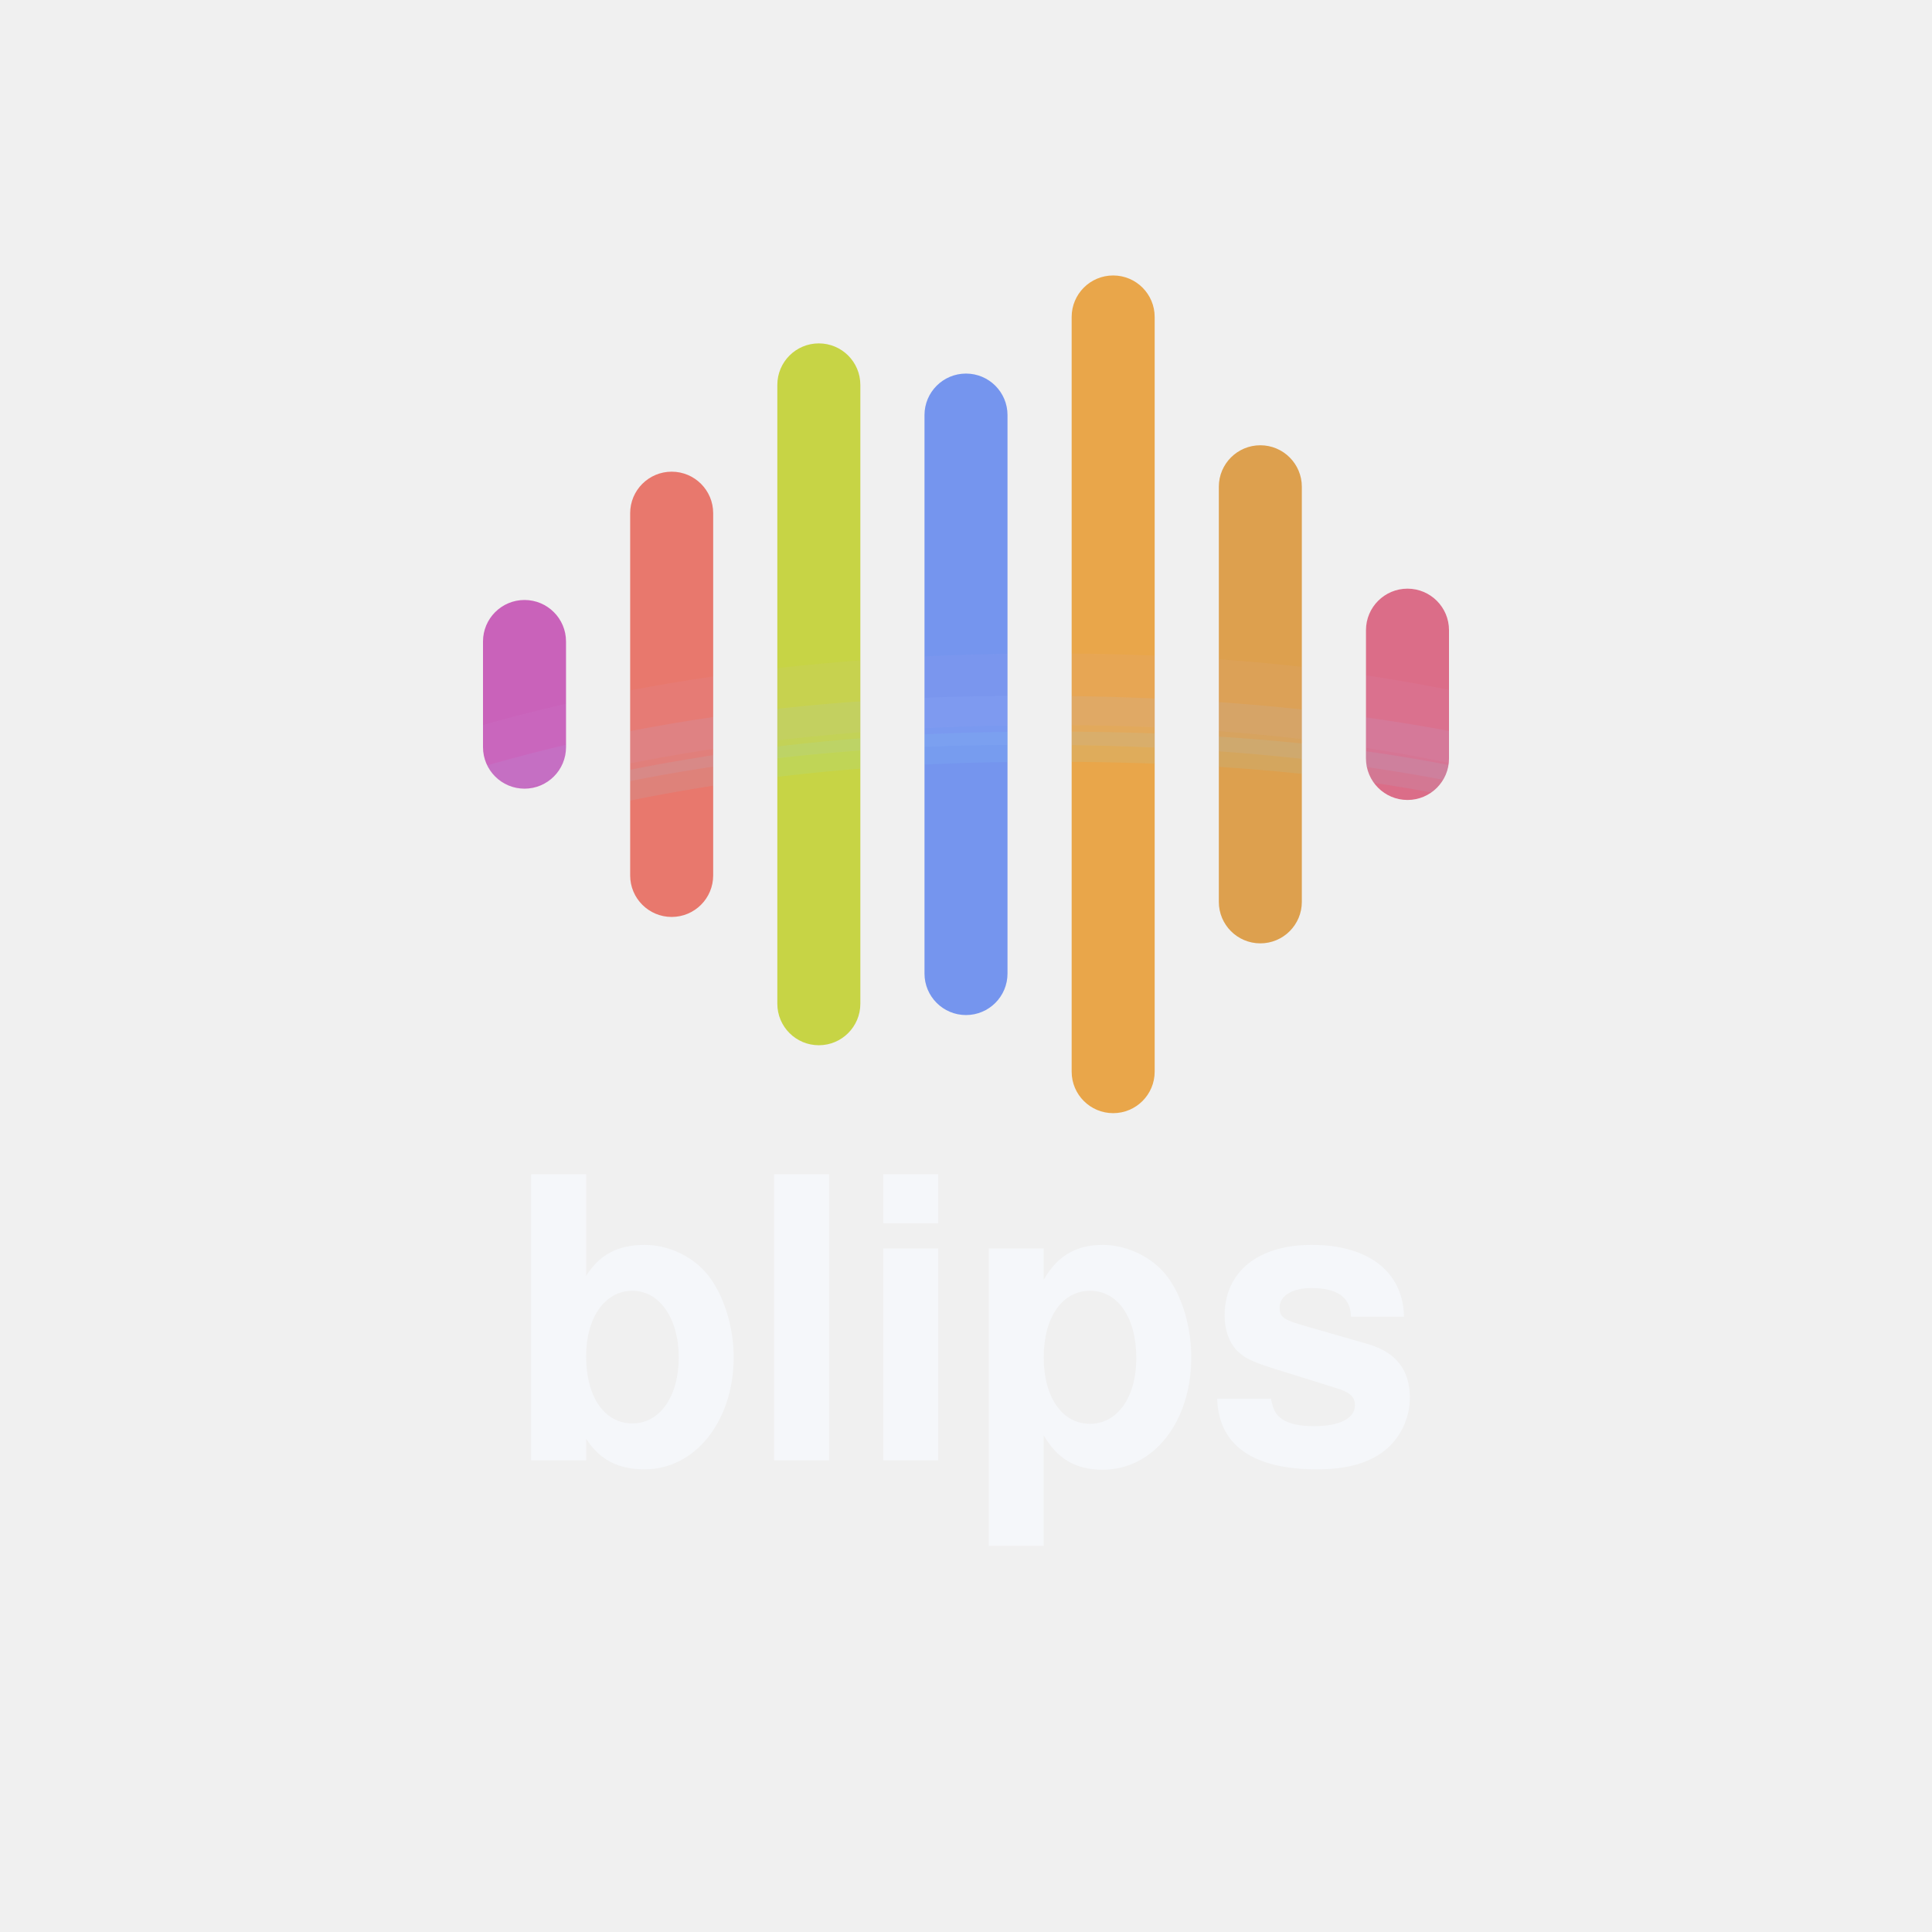
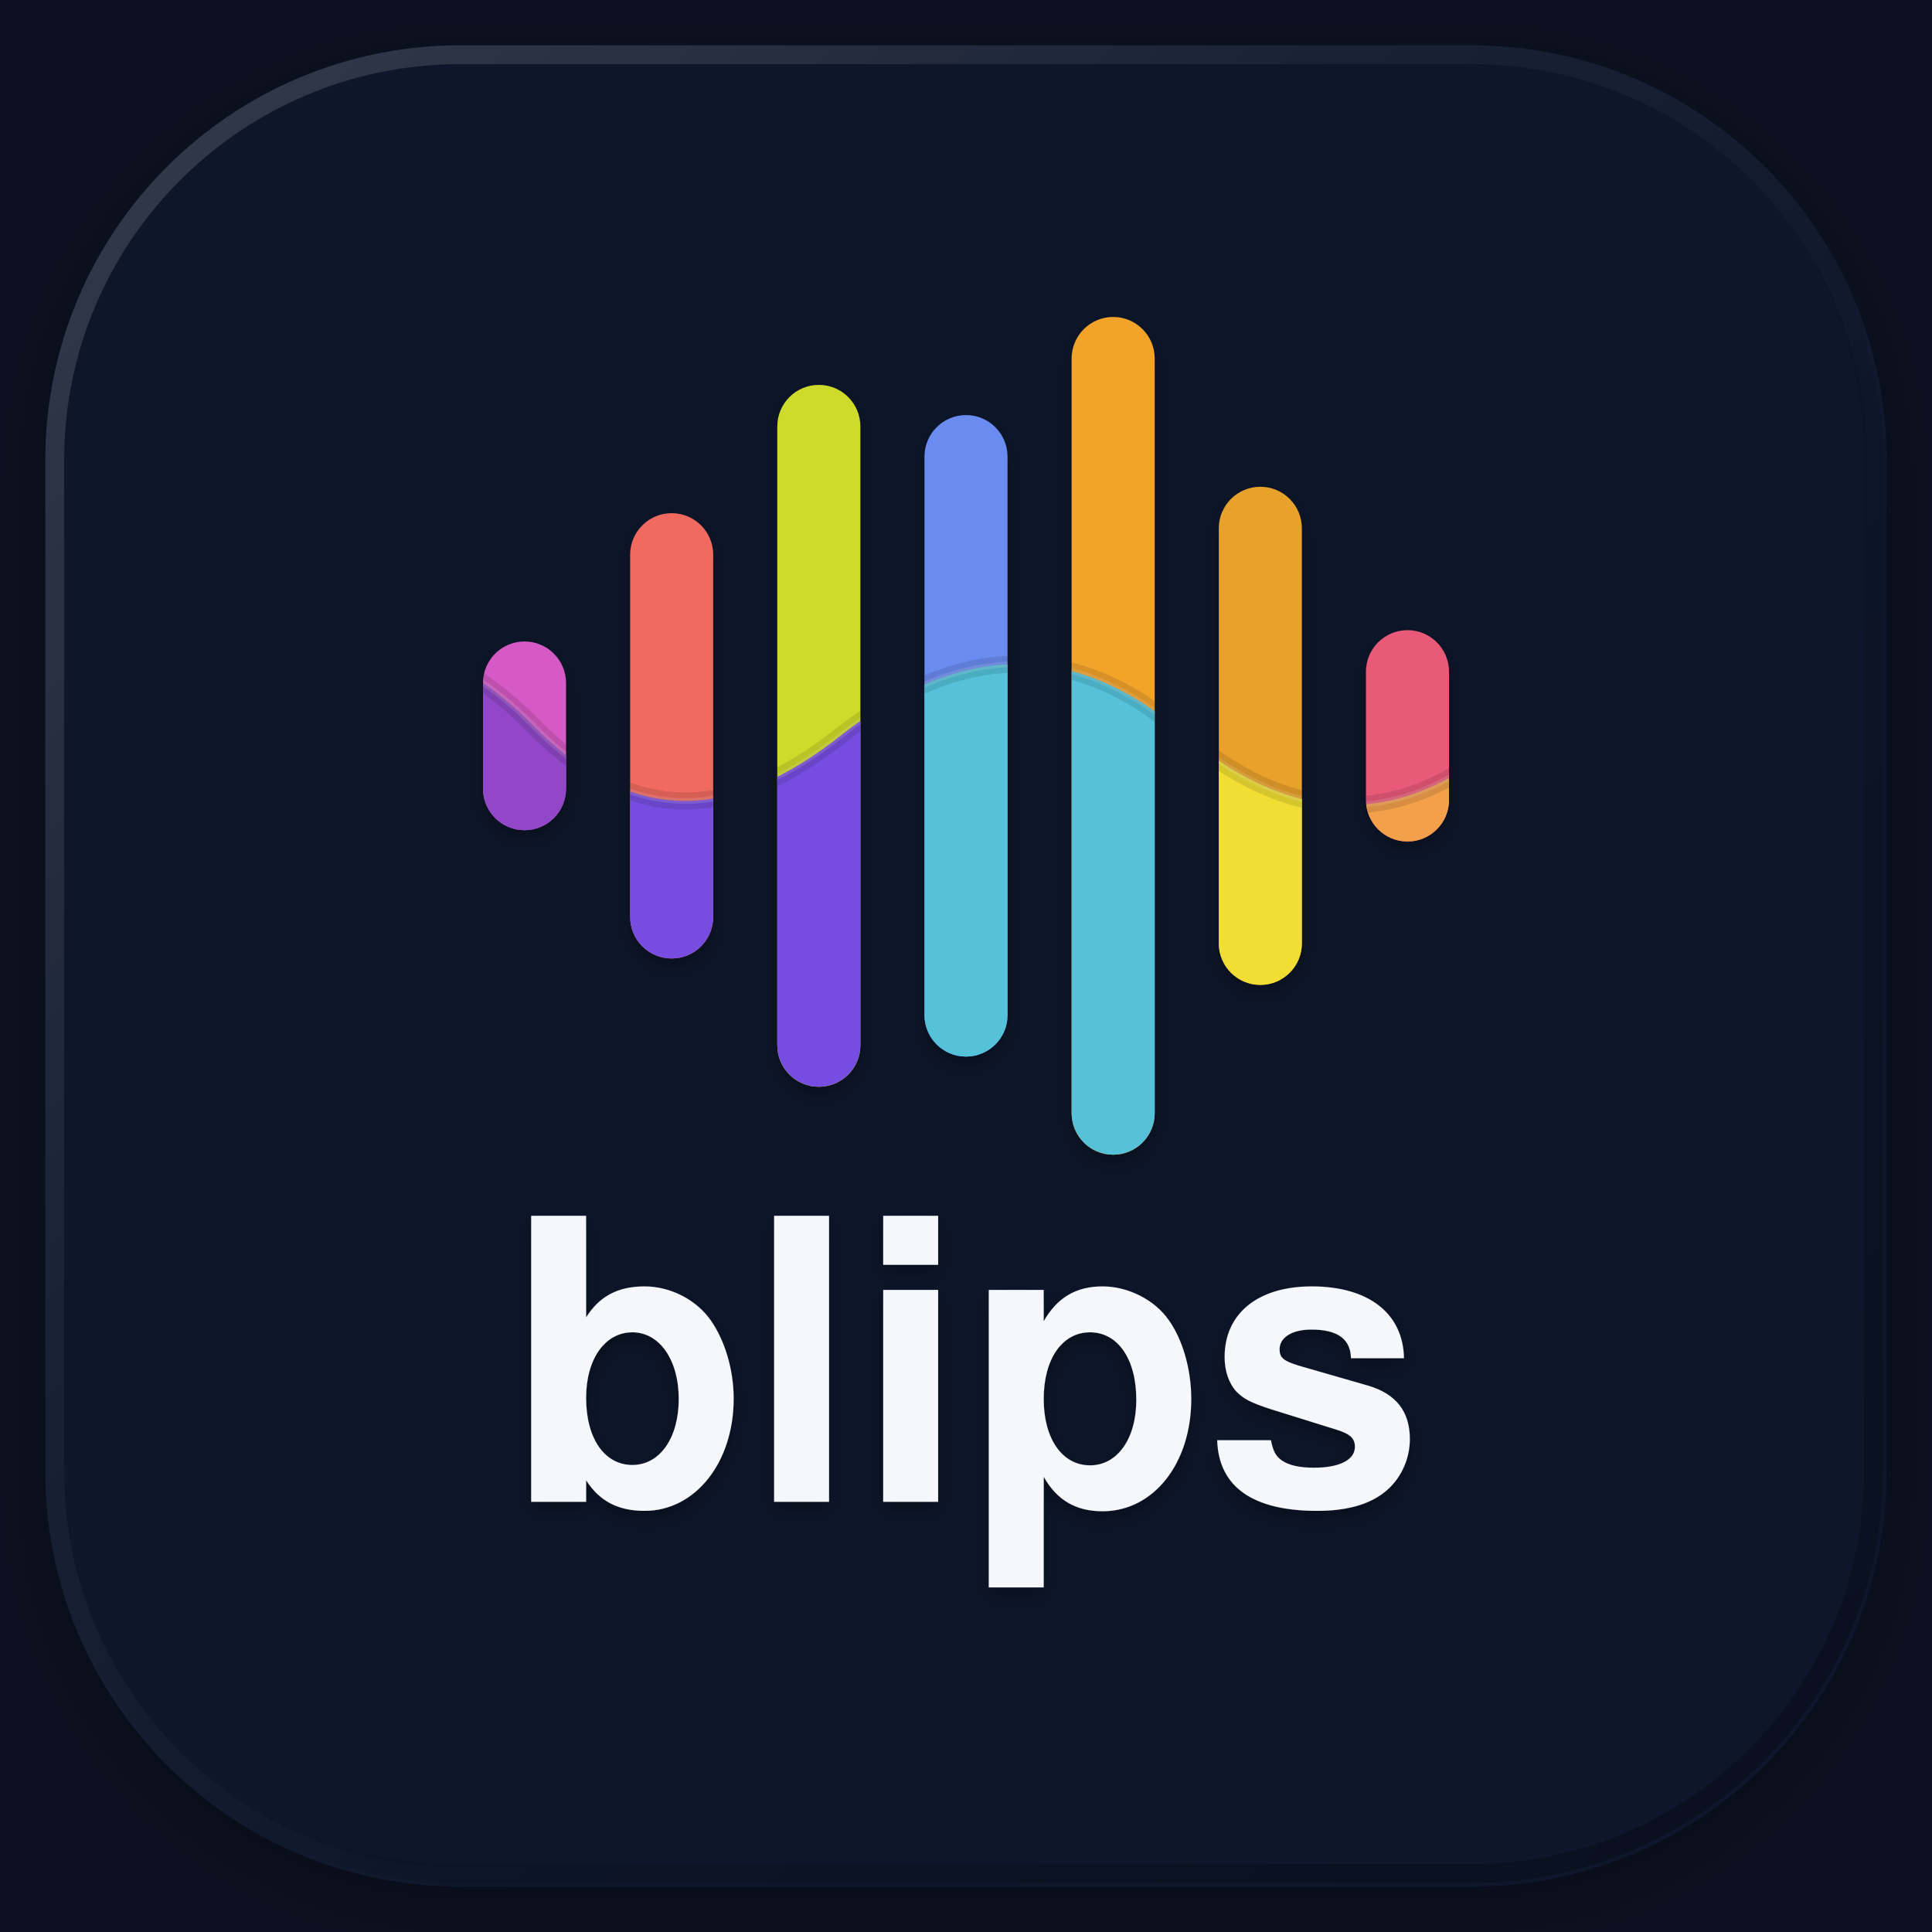
<svg xmlns="http://www.w3.org/2000/svg" width="1024" height="1024" viewBox="0 0 1024 1024">
-   <g transform="translate(512 368)">
-     <defs>
-       <clipPath id="bars-clip-dark">
-         <rect x="-256" y="-50" width="44" height="100" rx="22" />
-         <rect x="-178" y="-118" width="44" height="236" rx="22" />
-         <rect x="-100" y="-186" width="44" height="372" rx="22" />
-         <rect x="-22" y="-170" width="44" height="340" rx="22" />
-         <rect x="56" y="-222" width="44" height="444" rx="22" />
-         <rect x="134" y="-132" width="44" height="264" rx="22" />
-         <rect x="212" y="-56" width="44" height="112" rx="22" />
-       </clipPath>
-     </defs>
-     <rect x="-256" y="-50" width="44" height="100" rx="22" fill="#C962BA" />
-     <rect x="-178" y="-118" width="44" height="236" rx="22" fill="#E8786D" />
-     <rect x="-100" y="-186" width="44" height="372" rx="22" fill="#C7D445" />
-     <rect x="-22" y="-170" width="44" height="340" rx="22" fill="#7595EE" />
-     <rect x="56" y="-222" width="44" height="444" rx="22" fill="#E9A64A" />
-     <rect x="134" y="-132" width="44" height="264" rx="22" fill="#DDA04E" />
-     <rect x="212" y="-56" width="44" height="112" rx="22" fill="#DB6D88" />
-     <g clip-path="url(#bars-clip-dark)">
-       <path d="M-354 72C-252 26 -132 2 2 -2C136 -6 254 8 360 46" fill="none" stroke="#D3B2EC" stroke-width="38" stroke-linecap="round" opacity="0.06" />
-       <path d="M-334 80C-236 38 -120 16 8 14C134 12 248 24 350 56" fill="none" stroke="#A8C0FF" stroke-width="26" stroke-linecap="round" opacity="0.10" />
-       <path d="M-310 86C-216 50 -106 30 16 28C136 26 244 36 334 66" fill="none" stroke="#84DFF7" stroke-width="16" stroke-linecap="round" opacity="0.10" />
+   <defs>
+     <linearGradient id="edgeLight" x1="0%" y1="0%" x2="100%" y2="100%">
+       <stop offset="0%" stop-color="#FFFFFF" stop-opacity="0.16" />
+       <stop offset="36%" stop-color="#FFFFFF" stop-opacity="0.05" />
+       <stop offset="64%" stop-color="#FFFFFF" stop-opacity="0" />
+       <stop offset="100%" stop-color="#FFFFFF" stop-opacity="0" />
+     </linearGradient>
+     <linearGradient id="edgeShade" x1="0%" y1="0%" x2="100%" y2="100%">
+       <stop offset="0%" stop-color="#000000" stop-opacity="0" />
+       <stop offset="52%" stop-color="#000000" stop-opacity="0" />
+       <stop offset="100%" stop-color="#000000" stop-opacity="0.30" />
+     </linearGradient>
+     <filter id="tileShadow" x="-10%" y="-10%" width="120%" height="130%" color-interpolation-filters="sRGB">
+       <feDropShadow dx="0" dy="10" stdDeviation="14" flood-color="#000000" flood-opacity="0.24" />
+     </filter>
+     <filter id="logoEmboss" x="-20%" y="-20%" width="140%" height="160%" color-interpolation-filters="sRGB">
+       <feDropShadow dx="-1.4" dy="-1.4" stdDeviation="1.7" flood-color="#FFFFFF" flood-opacity="0.22" />
+       <feDropShadow dx="0" dy="4.2" stdDeviation="4.8" flood-color="#000000" flood-opacity="0.36" />
+     </filter>
+     <clipPath id="tileClip">
+       <rect x="24" y="24" width="976" height="976" rx="220" />
+     </clipPath>
+     <clipPath id="barsClip">
+       <rect x="-256" y="-50" width="44" height="100" rx="22" />
+       <rect x="-178" y="-118" width="44" height="236" rx="22" />
+       <rect x="-100" y="-186" width="44" height="372" rx="22" />
+       <rect x="-22" y="-170" width="44" height="340" rx="22" />
+       <rect x="56" y="-222" width="44" height="444" rx="22" />
+       <rect x="134" y="-132" width="44" height="264" rx="22" />
+       <rect x="212" y="-56" width="44" height="112" rx="22" />
+     </clipPath>
+     <clipPath id="lowerWaveClip">
+       <path d="M -380 2 C -342 -58 -286 -64 -228 -4 C -178 46 -126 48 -64 -2 C -4 -48 56 -52 114 -2 C 170 46 226 50 280 6 C 314 -16 330 -16 340 -8 L 360 280 L -360 280 Z" />
+     </clipPath>
+   </defs>
+   <rect width="1024" height="1024" fill="#0B1120" />
+   <g filter="url(#tileShadow)">
+     <rect x="24" y="24" width="976" height="976" rx="220" fill="#0F172A" />
+   </g>
+   <g clip-path="url(#tileClip)">
+     <rect x="29" y="29" width="966" height="966" rx="215" fill="none" stroke="url(#edgeLight)" stroke-width="10" />
+     <rect x="31" y="31" width="962" height="962" rx="213" fill="none" stroke="url(#edgeShade)" stroke-width="10" />
+   </g>
+   <g filter="url(#logoEmboss)">
+     <g transform="translate(512 390)">
+       <rect x="-256" y="-50" width="44" height="100" rx="22" fill="#D65AC5" />
+       <rect x="-178" y="-118" width="44" height="236" rx="22" fill="#F06A5F" />
+       <rect x="-100" y="-186" width="44" height="372" rx="22" fill="#CFDB2C" />
+       <rect x="-22" y="-170" width="44" height="340" rx="22" fill="#6A8CF0" />
+       <rect x="56" y="-222" width="44" height="444" rx="22" fill="#F2A32C" />
+       <rect x="134" y="-132" width="44" height="264" rx="22" fill="#E8A12A" />
+       <rect x="212" y="-56" width="44" height="112" rx="22" fill="#E95A79" />
+       <g clip-path="url(#barsClip)">
+         <g clip-path="url(#lowerWaveClip)">
+           <rect x="-256" y="-50" width="44" height="100" rx="22" fill="#9147C7" />
+           <rect x="-178" y="-118" width="44" height="236" rx="22" fill="#764EE0" />
+           <rect x="-100" y="-186" width="44" height="372" rx="22" fill="#764EE0" />
+           <rect x="-22" y="-170" width="44" height="340" rx="22" fill="#54C2D9" />
+           <rect x="56" y="-222" width="44" height="444" rx="22" fill="#54C2D9" />
+           <rect x="134" y="-132" width="44" height="264" rx="22" fill="#F0DE35" />
+           <rect x="212" y="-56" width="44" height="112" rx="22" fill="#F2A04A" />
+         </g>
+         <path d="M -380 2 C -342 -58 -286 -64 -228 -4 C -178 46 -126 48 -64 -2 C -4 -48 56 -52 114 -2 C 170 46 226 50 280 6 C 314 -16 330 -16 340 -8" fill="none" stroke="#000000" stroke-width="9" stroke-linecap="round" opacity="0.11" />
+         <path d="M -380 2 C -342 -58 -286 -64 -228 -4 C -178 46 -126 48 -64 -2 C -4 -48 56 -52 114 -2 C 170 46 226 50 280 6 C 314 -16 330 -16 340 -8" fill="none" stroke="#FFFFFF" stroke-width="3" stroke-linecap="round" opacity="0.12" />
+       </g>
    </g>
+     <text x="512" y="796" text-anchor="middle" fill="#F5F7FA" font-family="Avenir Next, Avenir, Helvetica, Arial, sans-serif" font-size="208" font-weight="700">blips</text>
  </g>
-   <text x="512" y="774" text-anchor="middle" fill="#F5F7FA" font-family="Avenir Next, Avenir, Helvetica, Arial, sans-serif" font-size="208" font-weight="700">blips</text>
</svg>
